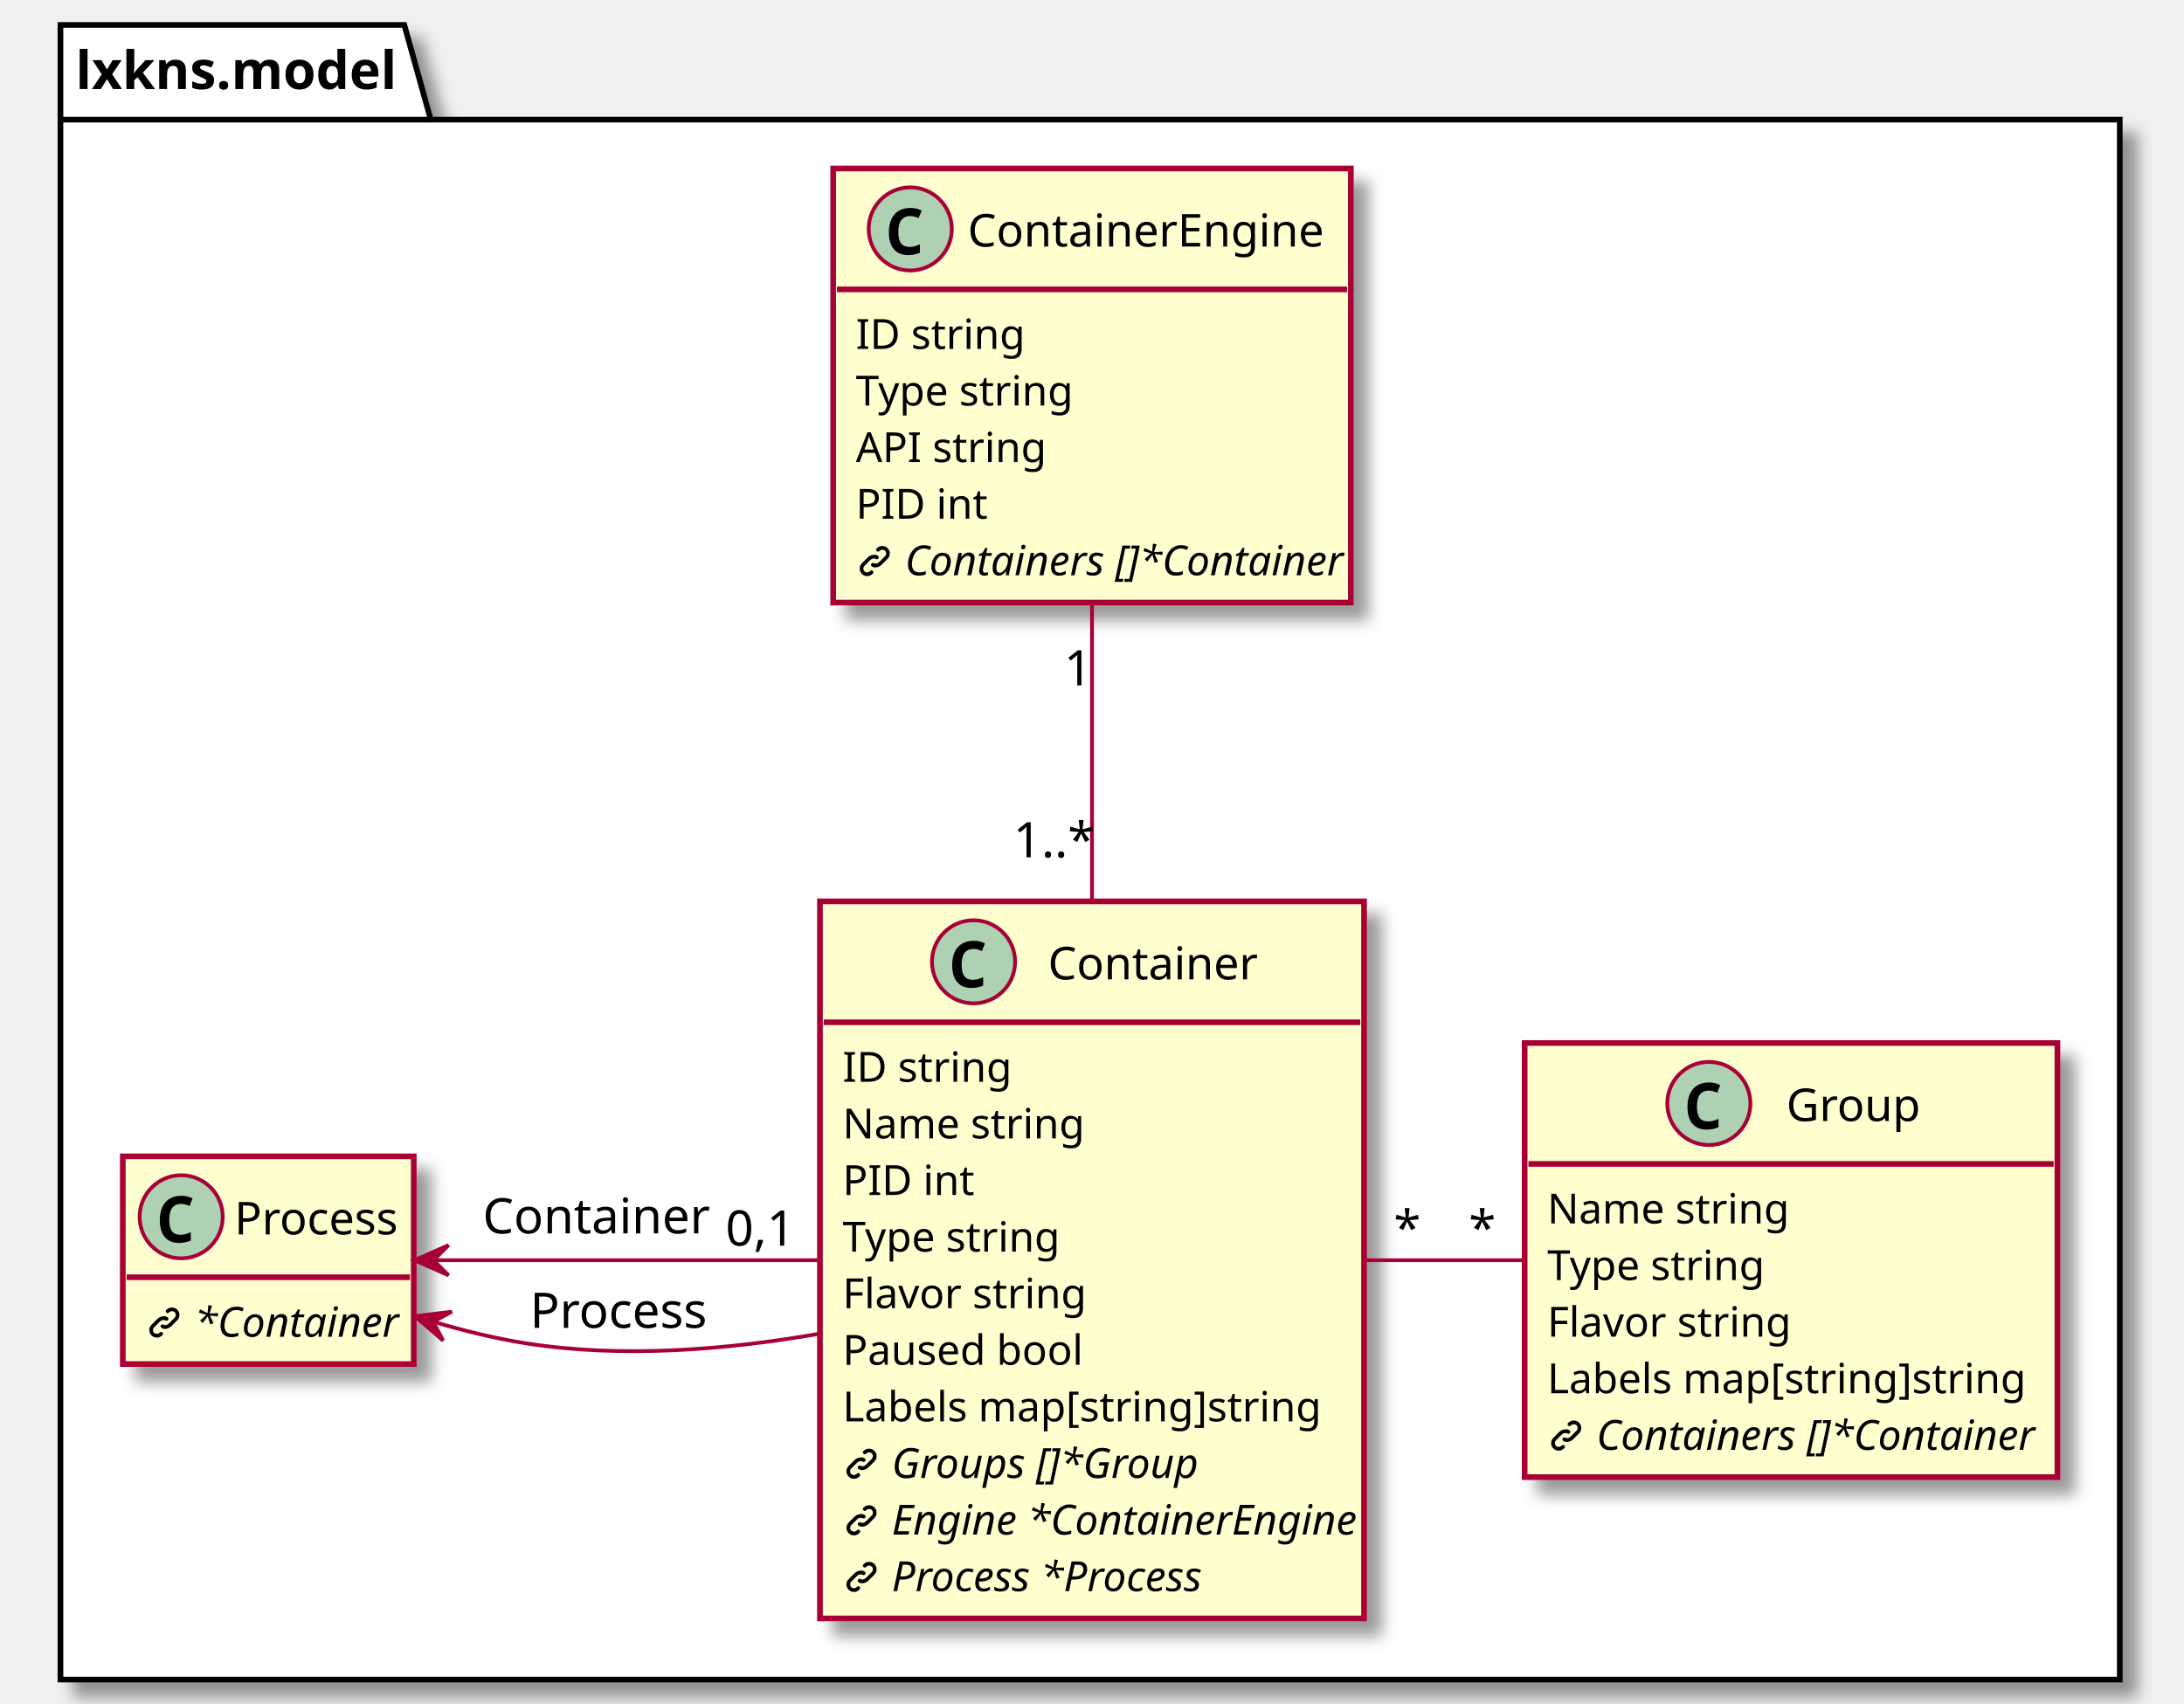
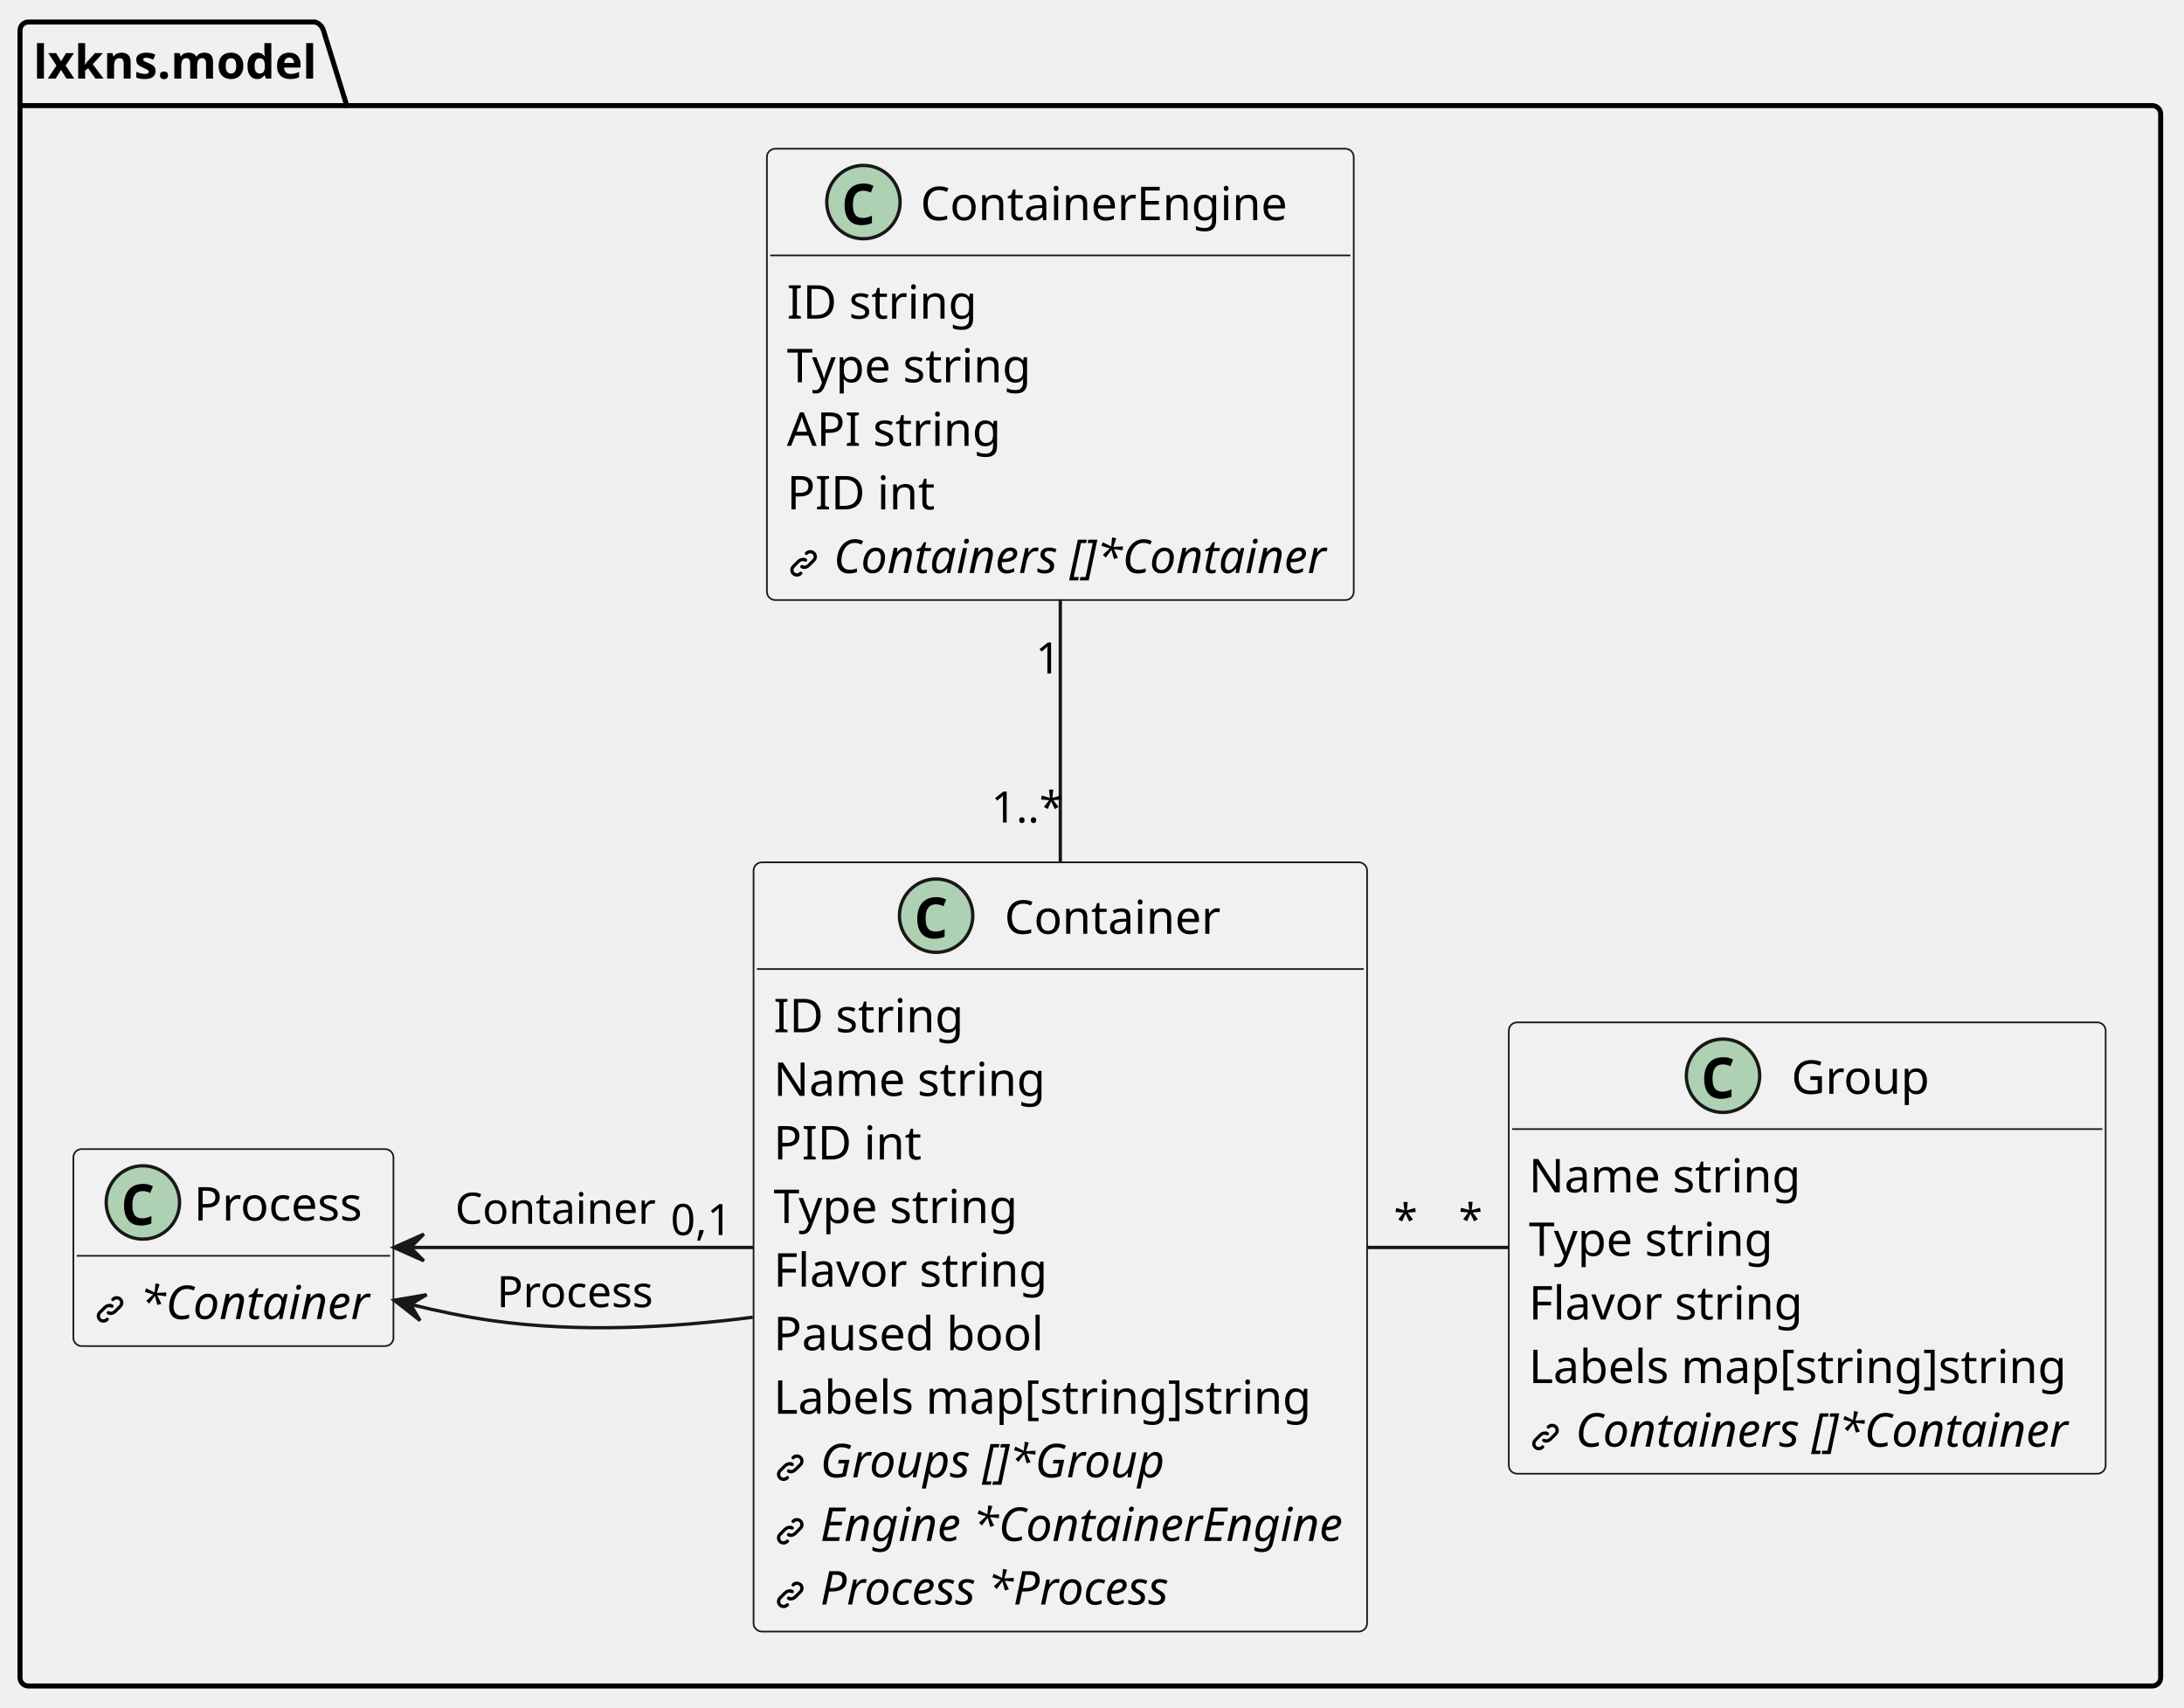
- <svg xmlns="http://www.w3.org/2000/svg" contentScriptType="application/ecmascript" contentStyleType="text/css" height="451px" preserveAspectRatio="none" style="width:578px;height:451px;background:#FFFFFF;" version="1.1" viewBox="0 0 578 451" width="578px" zoomAndPan="magnify">
-   <defs>
-     <filter height="300%" id="f1oitp9sm17v62" width="300%" x="-1" y="-1">
-       <feGaussianBlur result="blurOut" stdDeviation="2.0" />
-       <feColorMatrix in="blurOut" result="blurOut2" type="matrix" values="0 0 0 0 0 0 0 0 0 0 0 0 0 0 0 0 0 0 .4 0" />
-       <feOffset dx="4.0" dy="4.0" in="blurOut2" result="blurOut3" />
-       <feBlend in="SourceGraphic" in2="blurOut3" mode="normal" />
-     </filter>
-   </defs>
+ <svg xmlns="http://www.w3.org/2000/svg" contentStyleType="text/css" height="512px" preserveAspectRatio="none" style="width:655px;height:512px;background:#FFFFFF;" version="1.1" viewBox="0 0 655 512" width="655px" zoomAndPan="magnify">
+   <defs />
  <g>
-     <polygon fill="#FFFFFF" filter="url(#f1oitp9sm17v62)" points="16,6.602,107,6.602,114,31.67,561,31.67,561,444.602,16,444.602,16,6.602" style="stroke:#000000;stroke-width:1.5;" />
-     <line style="stroke:#000000;stroke-width:1.5;" x1="16" x2="114" y1="31.67" y2="31.67" />
-     <text fill="#000000" font-family="sans-serif" font-size="14" font-weight="bold" lengthAdjust="spacing" textLength="85" x="20" y="23.568">lxkns.model</text>
-     <rect codeLine="7" fill="#FEFECE" filter="url(#f1oitp9sm17v62)" height="54.982" id="Process" style="stroke:#A80036;stroke-width:1.5;" width="77" x="32.5" y="306.102" />
-     <ellipse cx="47.95" cy="322.102" fill="#ADD1B2" rx="11" ry="11" style="stroke:#A80036;stroke-width:1.0;" />
-     <path d="M47.419,329.024 Q45.669,329.024 44.528,328.289 Q43.403,327.539 42.841,326.196 Q42.294,324.836 42.294,323.039 Q42.294,321.008 42.95,319.555 Q43.606,318.102 44.888,317.321 Q46.169,316.539 48.044,316.539 Q48.934,316.539 49.606,316.727 Q50.278,316.899 50.966,317.243 L50.153,319.258 Q49.528,318.946 48.981,318.821 Q48.45,318.696 47.966,318.696 Q46.794,318.696 46.091,319.227 Q45.388,319.758 45.091,320.711 Q44.794,321.664 44.794,322.93 Q44.794,324.946 45.513,325.914 Q46.231,326.868 47.825,326.868 Q48.419,326.868 49.044,326.711 Q49.669,326.555 50.497,326.18 L50.497,328.399 Q49.763,328.711 48.966,328.868 Q48.184,329.024 47.419,329.024 Z " fill="#000000" />
-     <text fill="#000000" font-family="sans-serif" font-size="12" lengthAdjust="spacing" textLength="44" x="62.05" y="326.758">Process</text>
-     <line style="stroke:#A80036;stroke-width:1.5;" x1="33.5" x2="108.5" y1="338.102" y2="338.102" />
-     <path d="M45.38,346.114 C45.2,346.124 45.02,346.144 44.85,346.204 C44.58,346.304 44.32,346.454 44.1,346.674 A0.5,0.5 0 1 0 44.79,347.364 C44.9,347.254 45.03,347.194 45.17,347.144 C45.52,347.024 45.95,347.074 46.23,347.364 C46.62,347.754 46.62,348.404 46.23,348.804 L44.73,350.304 C44.29,350.744 43.93,350.784 43.67,350.774 C43.41,350.764 43.26,350.644 43.26,350.644 A0.5,0.5 0 1 0 42.76,351.524 C43.1,351.744 43.1,351.744 43.6,351.774 C44.1,351.804 44.8,351.614 45.41,350.994 L46.91,349.494 C47.69,348.714 47.69,347.454 46.91,346.684 C46.63,346.404 46.3,346.234 45.94,346.154 C45.76,346.114 45.56,346.114 45.38,346.124 M43.38,348.434 C42.88,348.414 42.19,348.584 41.6,349.184 L40.1,350.684 C39.32,351.464 39.32,352.724 40.1,353.494 C40.66,354.054 41.46,354.214 42.16,353.964 C42.43,353.864 42.69,353.714 42.91,353.494 A0.5,0.5 0 1 0 42.22,352.804 C42.11,352.914 41.98,352.974 41.84,353.024 C41.49,353.144 41.06,353.094 40.78,352.804 C40.39,352.414 40.39,351.764 40.78,351.364 L42.28,349.864 C42.68,349.464 43.03,349.414 43.31,349.424 C43.59,349.434 43.78,349.514 43.78,349.514 A0.5,0.5 0 1 0 44.22,348.634 C43.88,348.434 43.88,348.434 43.38,348.414 " fill="#000000" style="stroke:;stroke-width:0.0;stroke-dasharray:;" />
-     <text fill="#000000" font-family="sans-serif" font-size="11" font-style="italic" lengthAdjust="spacing" textLength="52" x="51.5" y="353.861">*Container</text>
-     <rect codeLine="11" fill="#FEFECE" filter="url(#f1oitp9sm17v62)" height="189.819" id="Container" style="stroke:#A80036;stroke-width:1.5;" width="144" x="217" y="238.602" />
-     <ellipse cx="257.65" cy="254.602" fill="#ADD1B2" rx="11" ry="11" style="stroke:#A80036;stroke-width:1.0;" />
-     <path d="M257.119,261.524 Q255.369,261.524 254.228,260.789 Q253.103,260.039 252.541,258.696 Q251.994,257.336 251.994,255.54 Q251.994,253.508 252.65,252.055 Q253.306,250.602 254.588,249.821 Q255.869,249.04 257.744,249.04 Q258.634,249.04 259.306,249.227 Q259.978,249.399 260.666,249.743 L259.853,251.758 Q259.228,251.446 258.681,251.321 Q258.15,251.196 257.666,251.196 Q256.494,251.196 255.791,251.727 Q255.088,252.258 254.791,253.211 Q254.494,254.165 254.494,255.43 Q254.494,257.446 255.213,258.414 Q255.931,259.368 257.525,259.368 Q258.119,259.368 258.744,259.211 Q259.369,259.055 260.197,258.68 L260.197,260.899 Q259.462,261.211 258.666,261.368 Q257.884,261.524 257.119,261.524 Z " fill="#000000" />
-     <text fill="#000000" font-family="sans-serif" font-size="12" lengthAdjust="spacing" textLength="55" x="277.35" y="259.258">Container</text>
-     <line style="stroke:#A80036;stroke-width:1.5;" x1="218" x2="360" y1="270.602" y2="270.602" />
-     <text fill="#000000" font-family="sans-serif" font-size="11" lengthAdjust="spacing" textLength="46" x="223" y="286.361">ID string</text>
-     <text fill="#000000" font-family="sans-serif" font-size="11" lengthAdjust="spacing" textLength="64" x="223" y="301.343">Name string</text>
-     <text fill="#000000" font-family="sans-serif" font-size="11" lengthAdjust="spacing" textLength="36" x="223" y="316.325">PID int</text>
-     <text fill="#000000" font-family="sans-serif" font-size="11" lengthAdjust="spacing" textLength="59" x="223" y="331.307">Type string</text>
-     <text fill="#000000" font-family="sans-serif" font-size="11" lengthAdjust="spacing" textLength="67" x="223" y="346.288">Flavor string</text>
-     <text fill="#000000" font-family="sans-serif" font-size="11" lengthAdjust="spacing" textLength="65" x="223" y="361.27">Paused bool</text>
-     <text fill="#000000" font-family="sans-serif" font-size="11" lengthAdjust="spacing" textLength="129" x="223" y="376.252">Labels map[string]string</text>
-     <path d="M229.88,383.487 C229.7,383.497 229.52,383.517 229.35,383.577 C229.08,383.677 228.82,383.827 228.6,384.047 A0.5,0.5 0 1 0 229.29,384.737 C229.4,384.627 229.53,384.567 229.67,384.517 C230.02,384.397 230.45,384.447 230.73,384.737 C231.12,385.127 231.12,385.777 230.73,386.177 L229.23,387.677 C228.79,388.117 228.43,388.157 228.17,388.147 C227.91,388.137 227.76,388.017 227.76,388.017 A0.5,0.5 0 1 0 227.26,388.897 C227.6,389.117 227.6,389.117 228.1,389.147 C228.6,389.177 229.3,388.987 229.91,388.367 L231.41,386.867 C232.19,386.087 232.19,384.827 231.41,384.057 C231.13,383.777 230.8,383.607 230.44,383.527 C230.26,383.487 230.06,383.487 229.88,383.497 M227.88,385.807 C227.38,385.787 226.69,385.957 226.1,386.557 L224.6,388.057 C223.82,388.837 223.82,390.097 224.6,390.867 C225.16,391.427 225.96,391.587 226.66,391.337 C226.93,391.237 227.19,391.087 227.41,390.867 A0.5,0.5 0 1 0 226.72,390.177 C226.61,390.287 226.48,390.347 226.34,390.397 C225.99,390.517 225.56,390.467 225.28,390.177 C224.89,389.787 224.89,389.137 225.28,388.737 L226.78,387.237 C227.18,386.837 227.53,386.787 227.81,386.797 C228.09,386.807 228.28,386.887 228.28,386.887 A0.5,0.5 0 1 0 228.72,386.007 C228.38,385.807 228.38,385.807 227.88,385.787 " fill="#000000" style="stroke:;stroke-width:0.0;stroke-dasharray:;" />
-     <text fill="#000000" font-family="sans-serif" font-size="11" font-style="italic" lengthAdjust="spacing" textLength="78" x="236" y="391.234">Groups []*Group</text>
-     <path d="M229.88,398.469 C229.7,398.479 229.52,398.499 229.35,398.559 C229.08,398.659 228.82,398.809 228.6,399.029 A0.5,0.5 0 1 0 229.29,399.719 C229.4,399.609 229.53,399.549 229.67,399.499 C230.02,399.379 230.45,399.429 230.73,399.719 C231.12,400.109 231.12,400.759 230.73,401.159 L229.23,402.659 C228.79,403.099 228.43,403.139 228.17,403.129 C227.91,403.119 227.76,402.999 227.76,402.999 A0.5,0.5 0 1 0 227.26,403.879 C227.6,404.099 227.6,404.099 228.1,404.129 C228.6,404.159 229.3,403.969 229.91,403.349 L231.41,401.849 C232.19,401.069 232.19,399.809 231.41,399.039 C231.13,398.759 230.8,398.589 230.44,398.509 C230.26,398.469 230.06,398.469 229.88,398.479 M227.88,400.789 C227.38,400.769 226.69,400.939 226.1,401.539 L224.6,403.039 C223.82,403.819 223.82,405.079 224.6,405.849 C225.16,406.409 225.96,406.569 226.66,406.319 C226.93,406.219 227.19,406.069 227.41,405.849 A0.5,0.5 0 1 0 226.72,405.159 C226.61,405.269 226.48,405.329 226.34,405.379 C225.99,405.499 225.56,405.449 225.28,405.159 C224.89,404.769 224.89,404.119 225.28,403.719 L226.78,402.219 C227.18,401.819 227.53,401.769 227.81,401.779 C228.09,401.789 228.28,401.869 228.28,401.869 A0.5,0.5 0 1 0 228.72,400.989 C228.38,400.789 228.38,400.789 227.88,400.769 " fill="#000000" style="stroke:;stroke-width:0.0;stroke-dasharray:;" />
-     <text fill="#000000" font-family="sans-serif" font-size="11" font-style="italic" lengthAdjust="spacing" textLength="119" x="236" y="406.216">Engine *ContainerEngine</text>
-     <path d="M229.88,413.451 C229.7,413.461 229.52,413.481 229.35,413.541 C229.08,413.641 228.82,413.791 228.6,414.011 A0.5,0.5 0 1 0 229.29,414.701 C229.4,414.591 229.53,414.531 229.67,414.481 C230.02,414.361 230.45,414.411 230.73,414.701 C231.12,415.091 231.12,415.741 230.73,416.141 L229.23,417.641 C228.79,418.081 228.43,418.121 228.17,418.111 C227.91,418.101 227.76,417.981 227.76,417.981 A0.5,0.5 0 1 0 227.26,418.861 C227.6,419.081 227.6,419.081 228.1,419.111 C228.6,419.141 229.3,418.951 229.91,418.331 L231.41,416.831 C232.19,416.051 232.19,414.791 231.41,414.021 C231.13,413.741 230.8,413.571 230.44,413.491 C230.26,413.451 230.06,413.451 229.88,413.461 M227.88,415.771 C227.38,415.751 226.69,415.921 226.1,416.521 L224.6,418.021 C223.82,418.801 223.82,420.061 224.6,420.831 C225.16,421.391 225.96,421.551 226.66,421.301 C226.93,421.201 227.19,421.051 227.41,420.831 A0.5,0.5 0 1 0 226.72,420.141 C226.61,420.251 226.48,420.311 226.34,420.361 C225.99,420.481 225.56,420.431 225.28,420.141 C224.89,419.751 224.89,419.101 225.28,418.701 L226.78,417.201 C227.18,416.801 227.53,416.751 227.81,416.761 C228.09,416.771 228.28,416.851 228.28,416.851 A0.5,0.5 0 1 0 228.72,415.971 C228.38,415.771 228.38,415.771 227.88,415.751 " fill="#000000" style="stroke:;stroke-width:0.0;stroke-dasharray:;" />
-     <text fill="#000000" font-family="sans-serif" font-size="11" font-style="italic" lengthAdjust="spacing" textLength="81" x="236" y="421.198">Process *Process</text>
-     <rect codeLine="27" fill="#FEFECE" filter="url(#f1oitp9sm17v62)" height="114.909" id="Group" style="stroke:#A80036;stroke-width:1.5;" width="141" x="403.5" y="276.102" />
-     <ellipse cx="452.25" cy="292.102" fill="#ADD1B2" rx="11" ry="11" style="stroke:#A80036;stroke-width:1.0;" />
-     <path d="M451.719,299.024 Q449.969,299.024 448.828,298.289 Q447.703,297.539 447.141,296.196 Q446.594,294.836 446.594,293.039 Q446.594,291.008 447.25,289.555 Q447.906,288.102 449.188,287.321 Q450.469,286.539 452.344,286.539 Q453.234,286.539 453.906,286.727 Q454.578,286.899 455.266,287.243 L454.453,289.258 Q453.828,288.946 453.281,288.821 Q452.75,288.696 452.266,288.696 Q451.094,288.696 450.391,289.227 Q449.688,289.758 449.391,290.711 Q449.094,291.664 449.094,292.93 Q449.094,294.946 449.812,295.914 Q450.531,296.868 452.125,296.868 Q452.719,296.868 453.344,296.711 Q453.969,296.555 454.797,296.18 L454.797,298.399 Q454.062,298.711 453.266,298.868 Q452.484,299.024 451.719,299.024 Z " fill="#000000" />
-     <text fill="#000000" font-family="sans-serif" font-size="12" lengthAdjust="spacing" textLength="35" x="472.75" y="296.758">Group</text>
-     <line style="stroke:#A80036;stroke-width:1.5;" x1="404.5" x2="543.5" y1="308.102" y2="308.102" />
-     <text fill="#000000" font-family="sans-serif" font-size="11" lengthAdjust="spacing" textLength="64" x="409.5" y="323.861">Name string</text>
-     <text fill="#000000" font-family="sans-serif" font-size="11" lengthAdjust="spacing" textLength="59" x="409.5" y="338.843">Type string</text>
-     <text fill="#000000" font-family="sans-serif" font-size="11" lengthAdjust="spacing" textLength="67" x="409.5" y="353.825">Flavor string</text>
-     <text fill="#000000" font-family="sans-serif" font-size="11" lengthAdjust="spacing" textLength="129" x="409.5" y="368.807">Labels map[string]string</text>
-     <path d="M416.38,376.041 C416.2,376.051 416.02,376.071 415.85,376.131 C415.58,376.231 415.32,376.381 415.1,376.601 A0.5,0.5 0 1 0 415.79,377.291 C415.9,377.181 416.03,377.121 416.17,377.071 C416.52,376.951 416.95,377.001 417.23,377.291 C417.62,377.681 417.62,378.331 417.23,378.731 L415.73,380.231 C415.29,380.671 414.93,380.711 414.67,380.701 C414.41,380.691 414.26,380.571 414.26,380.571 A0.5,0.5 0 1 0 413.76,381.451 C414.1,381.671 414.1,381.671 414.6,381.701 C415.1,381.731 415.8,381.541 416.41,380.921 L417.91,379.421 C418.69,378.641 418.69,377.381 417.91,376.611 C417.63,376.331 417.3,376.161 416.94,376.081 C416.76,376.041 416.56,376.041 416.38,376.051 M414.38,378.361 C413.88,378.341 413.19,378.511 412.6,379.111 L411.1,380.611 C410.32,381.391 410.32,382.651 411.1,383.421 C411.66,383.981 412.46,384.141 413.16,383.891 C413.43,383.791 413.69,383.641 413.91,383.421 A0.5,0.5 0 1 0 413.22,382.731 C413.11,382.841 412.98,382.901 412.84,382.951 C412.49,383.071 412.06,383.021 411.78,382.731 C411.39,382.341 411.39,381.691 411.78,381.291 L413.28,379.791 C413.68,379.391 414.03,379.341 414.31,379.351 C414.59,379.361 414.78,379.441 414.78,379.441 A0.5,0.5 0 1 0 415.22,378.561 C414.88,378.361 414.88,378.361 414.38,378.341 " fill="#000000" style="stroke:;stroke-width:0.0;stroke-dasharray:;" />
-     <text fill="#000000" font-family="sans-serif" font-size="11" font-style="italic" lengthAdjust="spacing" textLength="112" x="422.5" y="383.788">Containers []*Container</text>
-     <rect codeLine="35" fill="#FEFECE" filter="url(#f1oitp9sm17v62)" height="114.909" id="ContainerEngine" style="stroke:#A80036;stroke-width:1.5;" width="137" x="220.5" y="44.602" />
-     <ellipse cx="240.9" cy="60.602" fill="#ADD1B2" rx="11" ry="11" style="stroke:#A80036;stroke-width:1.0;" />
-     <path d="M240.369,67.524 Q238.619,67.524 237.478,66.79 Q236.353,66.04 235.791,64.696 Q235.244,63.336 235.244,61.539 Q235.244,59.508 235.9,58.055 Q236.556,56.602 237.838,55.821 Q239.119,55.039 240.994,55.039 Q241.884,55.039 242.556,55.227 Q243.228,55.399 243.916,55.743 L243.103,57.758 Q242.478,57.446 241.931,57.321 Q241.4,57.196 240.916,57.196 Q239.744,57.196 239.041,57.727 Q238.338,58.258 238.041,59.211 Q237.744,60.164 237.744,61.43 Q237.744,63.446 238.463,64.415 Q239.181,65.368 240.775,65.368 Q241.369,65.368 241.994,65.211 Q242.619,65.055 243.447,64.68 L243.447,66.899 Q242.713,67.211 241.916,67.368 Q241.134,67.524 240.369,67.524 Z " fill="#000000" />
-     <text fill="#000000" font-family="sans-serif" font-size="12" lengthAdjust="spacing" textLength="93" x="256.1" y="65.258">ContainerEngine</text>
-     <line style="stroke:#A80036;stroke-width:1.5;" x1="221.5" x2="356.5" y1="76.602" y2="76.602" />
-     <text fill="#000000" font-family="sans-serif" font-size="11" lengthAdjust="spacing" textLength="46" x="226.5" y="92.361">ID string</text>
-     <text fill="#000000" font-family="sans-serif" font-size="11" lengthAdjust="spacing" textLength="59" x="226.5" y="107.343">Type string</text>
-     <text fill="#000000" font-family="sans-serif" font-size="11" lengthAdjust="spacing" textLength="52" x="226.5" y="122.325">API string</text>
-     <text fill="#000000" font-family="sans-serif" font-size="11" lengthAdjust="spacing" textLength="36" x="226.5" y="137.307">PID int</text>
-     <path d="M233.38,144.541 C233.2,144.551 233.02,144.571 232.85,144.631 C232.58,144.731 232.32,144.881 232.1,145.101 A0.5,0.5 0 1 0 232.79,145.791 C232.9,145.681 233.03,145.621 233.17,145.571 C233.52,145.451 233.95,145.501 234.23,145.791 C234.62,146.181 234.62,146.831 234.23,147.231 L232.73,148.731 C232.29,149.171 231.93,149.211 231.67,149.201 C231.41,149.191 231.26,149.071 231.26,149.071 A0.5,0.5 0 1 0 230.76,149.951 C231.1,150.171 231.1,150.171 231.6,150.201 C232.1,150.231 232.8,150.041 233.41,149.421 L234.91,147.921 C235.69,147.141 235.69,145.881 234.91,145.111 C234.63,144.831 234.3,144.661 233.94,144.581 C233.76,144.541 233.56,144.541 233.38,144.551 M231.38,146.861 C230.88,146.841 230.19,147.011 229.6,147.611 L228.1,149.111 C227.32,149.891 227.32,151.151 228.1,151.921 C228.66,152.481 229.46,152.641 230.16,152.391 C230.43,152.291 230.69,152.141 230.91,151.921 A0.5,0.5 0 1 0 230.22,151.231 C230.11,151.341 229.98,151.401 229.84,151.451 C229.49,151.571 229.06,151.521 228.78,151.231 C228.39,150.841 228.39,150.191 228.78,149.791 L230.28,148.291 C230.68,147.891 231.03,147.841 231.31,147.851 C231.59,147.861 231.78,147.941 231.78,147.941 A0.5,0.5 0 1 0 232.22,147.061 C231.88,146.861 231.88,146.861 231.38,146.841 " fill="#000000" style="stroke:;stroke-width:0.0;stroke-dasharray:;" />
-     <text fill="#000000" font-family="sans-serif" font-size="11" font-style="italic" lengthAdjust="spacing" textLength="112" x="239.5" y="152.288">Containers []*Container</text>
-     <path codeLine="24" d="M115.05,333.602 C144.19,333.602 183.1,333.602 216.72,333.602 " fill="none" id="Process-backto-Container" style="stroke:#A80036;stroke-width:1.0;" />
-     <polygon fill="#A80036" points="109.72,333.602,118.72,337.602,114.72,333.602,118.72,329.602,109.72,333.602" style="stroke:#A80036;stroke-width:1.0;" />
-     <text fill="#000000" font-family="sans-serif" font-size="13" lengthAdjust="spacing" textLength="59" x="127.75" y="326.499">Container</text>
-     <text fill="#000000" font-family="sans-serif" font-size="13" lengthAdjust="spacing" textLength="17" x="192.021" y="329.731">0,1</text>
-     <path codeLine="25" d="M114.78,349.922 C122.81,352.282 131.2,354.342 139.25,355.602 C164.56,359.582 192.31,357.342 216.98,353.032 " fill="none" id="Process-backto-Container-1" style="stroke:#A80036;stroke-width:1.0;" />
-     <polygon fill="#A80036" points="109.83,348.422,117.275,354.87,114.613,349.878,119.605,347.217,109.83,348.422" style="stroke:#A80036;stroke-width:1.0;" />
-     <text fill="#000000" font-family="sans-serif" font-size="13" lengthAdjust="spacing" textLength="46" x="140.25" y="351.499">Process</text>
-     <path codeLine="43" d="M289,159.832 C289,183.592 289,211.852 289,238.572 " fill="none" id="ContainerEngine-Container" style="stroke:#A80036;stroke-width:1.0;" />
-     <text fill="#000000" font-family="sans-serif" font-size="13" lengthAdjust="spacing" textLength="0" x="296" y="204.499" />
-     <text fill="#000000" font-family="sans-serif" font-size="13" lengthAdjust="spacing" textLength="7" x="281.595" y="181.433">1</text>
-     <text fill="#000000" font-family="sans-serif" font-size="13" lengthAdjust="spacing" textLength="20" x="268.172" y="226.932">1..*</text>
-     <path codeLine="44" d="M361.06,333.602 C374.95,333.602 389.5,333.602 403.36,333.602 " fill="none" id="Container-Group" style="stroke:#A80036;stroke-width:1.0;" />
-     <text fill="#000000" font-family="sans-serif" font-size="13" lengthAdjust="spacing" textLength="0" x="385.25" y="326.499" />
-     <text fill="#000000" font-family="sans-serif" font-size="13" lengthAdjust="spacing" textLength="7" x="368.852" y="329.668">*</text>
-     <text fill="#000000" font-family="sans-serif" font-size="13" lengthAdjust="spacing" textLength="7" x="388.714" y="329.663">*</text>
+     <g id="cluster_lxkns.model">
+       <path d="M8.5,6.602 L94.5,6.602 A3.75,3.75 0 0 1 97,9.102 L104,31.67 L645.5,31.67 A2.5,2.5 0 0 1 648,34.17 L648,503.102 A2.5,2.5 0 0 1 645.5,505.602 L8.5,505.602 A2.5,2.5 0 0 1 6,503.102 L6,9.102 A2.5,2.5 0 0 1 8.5,6.602 " fill="none" style="stroke:#000000;stroke-width:1.5;" />
+       <line style="stroke:#000000;stroke-width:1.5;" x1="6" x2="104" y1="31.67" y2="31.67" />
+       <text fill="#000000" font-family="sans-serif" font-size="14" font-weight="bold" lengthAdjust="spacing" textLength="85" x="10" y="23.568">lxkns.model</text>
+     </g>
+     <g id="elem_Process">
+       <rect codeLine="7" fill="#F1F1F1" height="59.068" id="Process" rx="2.5" ry="2.5" style="stroke:#181818;stroke-width:0.5;" width="96" x="22" y="344.602" />
+       <ellipse cx="42.85" cy="360.602" fill="#ADD1B2" rx="11" ry="11" style="stroke:#181818;stroke-width:1.0;" />
+       <path d="M42.319,367.524 Q40.569,367.524 39.428,366.789 Q38.303,366.039 37.741,364.696 Q37.194,363.336 37.194,361.539 Q37.194,359.508 37.85,358.055 Q38.506,356.602 39.788,355.821 Q41.069,355.039 42.944,355.039 Q43.834,355.039 44.506,355.227 Q45.178,355.399 45.866,355.743 L45.053,357.758 Q44.428,357.446 43.881,357.321 Q43.35,357.196 42.866,357.196 Q41.694,357.196 40.991,357.727 Q40.288,358.258 39.991,359.211 Q39.694,360.164 39.694,361.43 Q39.694,363.446 40.413,364.414 Q41.131,365.368 42.725,365.368 Q43.319,365.368 43.944,365.211 Q44.569,365.055 45.397,364.68 L45.397,366.899 Q44.663,367.211 43.866,367.368 Q43.084,367.524 42.319,367.524 Z " fill="#000000" />
+       <text fill="#000000" font-family="sans-serif" font-size="14" lengthAdjust="spacing" textLength="51" x="58.15" y="366.034">Process</text>
+       <line style="stroke:#181818;stroke-width:0.5;" x1="23" x2="117" y1="376.602" y2="376.602" />
+       <path d="M34.88,388.7 C34.7,388.71 34.52,388.73 34.35,388.79 C34.08,388.89 33.82,389.04 33.6,389.26 A0.5,0.5 0 1 0 34.29,389.95 C34.4,389.84 34.53,389.78 34.67,389.73 C35.02,389.61 35.45,389.66 35.73,389.95 C36.12,390.34 36.12,390.99 35.73,391.39 L34.23,392.89 C33.79,393.33 33.43,393.37 33.17,393.36 C32.91,393.35 32.76,393.23 32.76,393.23 A0.5,0.5 0 1 0 32.26,394.11 C32.6,394.33 32.6,394.33 33.1,394.36 C33.6,394.39 34.3,394.2 34.91,393.58 L36.41,392.08 C37.19,391.3 37.19,390.04 36.41,389.27 C36.13,388.99 35.8,388.82 35.44,388.74 C35.26,388.7 35.06,388.7 34.88,388.71 M32.88,391.01 C32.38,390.99 31.69,391.16 31.1,391.76 L29.6,393.26 C28.82,394.04 28.82,395.3 29.6,396.07 C30.16,396.63 30.96,396.79 31.66,396.54 C31.93,396.44 32.19,396.29 32.41,396.07 A0.5,0.5 0 1 0 31.72,395.38 C31.61,395.49 31.48,395.55 31.34,395.6 C30.99,395.72 30.56,395.67 30.28,395.38 C29.89,394.99 29.89,394.34 30.28,393.94 L31.78,392.44 C32.18,392.04 32.53,391.99 32.81,392 C33.09,392.01 33.28,392.09 33.28,392.09 A0.5,0.5 0 1 0 33.72,391.21 C33.38,391.01 33.38,391.01 32.88,390.99 " fill="#000000" style="stroke:;stroke-width:0.0;stroke-dasharray:;" />
+       <text fill="#000000" font-family="sans-serif" font-size="14" font-style="italic" lengthAdjust="spacing" textLength="70" x="42" y="395.568">*Container</text>
+     </g>
+     <g id="elem_Container">
+       <rect codeLine="11" fill="#F1F1F1" height="230.679" id="Container" rx="2.5" ry="2.5" style="stroke:#181818;stroke-width:0.5;" width="184" x="226" y="258.602" />
+       <ellipse cx="280.75" cy="274.602" fill="#ADD1B2" rx="11" ry="11" style="stroke:#181818;stroke-width:1.0;" />
+       <path d="M280.219,281.524 Q278.469,281.524 277.328,280.789 Q276.203,280.039 275.641,278.696 Q275.094,277.336 275.094,275.539 Q275.094,273.508 275.75,272.055 Q276.406,270.602 277.688,269.821 Q278.969,269.039 280.844,269.039 Q281.734,269.039 282.406,269.227 Q283.078,269.399 283.766,269.743 L282.953,271.758 Q282.328,271.446 281.781,271.321 Q281.25,271.196 280.766,271.196 Q279.594,271.196 278.891,271.727 Q278.188,272.258 277.891,273.211 Q277.594,274.164 277.594,275.43 Q277.594,277.446 278.312,278.414 Q279.031,279.368 280.625,279.368 Q281.219,279.368 281.844,279.211 Q282.469,279.055 283.297,278.68 L283.297,280.899 Q282.562,281.211 281.766,281.368 Q280.984,281.524 280.219,281.524 Z " fill="#000000" />
+       <text fill="#000000" font-family="sans-serif" font-size="14" lengthAdjust="spacing" textLength="66" x="301.25" y="280.034">Container</text>
+       <line style="stroke:#181818;stroke-width:0.5;" x1="227" x2="409" y1="290.602" y2="290.602" />
+       <text fill="#000000" font-family="sans-serif" font-size="14" lengthAdjust="spacing" textLength="59" x="232" y="309.568">ID string</text>
+       <text fill="#000000" font-family="sans-serif" font-size="14" lengthAdjust="spacing" textLength="84" x="232" y="328.636">Name string</text>
+       <text fill="#000000" font-family="sans-serif" font-size="14" lengthAdjust="spacing" textLength="45" x="232" y="347.704">PID int</text>
+       <text fill="#000000" font-family="sans-serif" font-size="14" lengthAdjust="spacing" textLength="76" x="232" y="366.772">Type string</text>
+       <text fill="#000000" font-family="sans-serif" font-size="14" lengthAdjust="spacing" textLength="84" x="232" y="385.84">Flavor string</text>
+       <text fill="#000000" font-family="sans-serif" font-size="14" lengthAdjust="spacing" textLength="82" x="232" y="404.908">Paused bool</text>
+       <text fill="#000000" font-family="sans-serif" font-size="14" lengthAdjust="spacing" textLength="167" x="232" y="423.975">Labels map[string]string</text>
+       <path d="M238.88,436.175 C238.7,436.185 238.52,436.205 238.35,436.265 C238.08,436.365 237.82,436.515 237.6,436.735 A0.5,0.5 0 1 0 238.29,437.425 C238.4,437.315 238.53,437.255 238.67,437.205 C239.02,437.085 239.45,437.135 239.73,437.425 C240.12,437.815 240.12,438.465 239.73,438.865 L238.23,440.365 C237.79,440.805 237.43,440.845 237.17,440.835 C236.91,440.825 236.76,440.705 236.76,440.705 A0.5,0.5 0 1 0 236.26,441.585 C236.6,441.805 236.6,441.805 237.1,441.835 C237.6,441.865 238.3,441.675 238.91,441.055 L240.41,439.555 C241.19,438.775 241.19,437.515 240.41,436.745 C240.13,436.465 239.8,436.295 239.44,436.215 C239.26,436.175 239.06,436.175 238.88,436.185 M236.88,438.485 C236.38,438.465 235.69,438.635 235.1,439.235 L233.6,440.735 C232.82,441.515 232.82,442.775 233.6,443.545 C234.16,444.105 234.96,444.265 235.66,444.015 C235.93,443.915 236.19,443.765 236.41,443.545 A0.5,0.5 0 1 0 235.72,442.855 C235.61,442.965 235.48,443.025 235.34,443.075 C234.99,443.195 234.56,443.145 234.28,442.855 C233.89,442.465 233.89,441.815 234.28,441.415 L235.78,439.915 C236.18,439.515 236.53,439.465 236.81,439.475 C237.09,439.485 237.28,439.565 237.28,439.565 A0.5,0.5 0 1 0 237.72,438.685 C237.38,438.485 237.38,438.485 236.88,438.465 " fill="#000000" style="stroke:;stroke-width:0.0;stroke-dasharray:;" />
+       <text fill="#000000" font-family="sans-serif" font-size="14" font-style="italic" lengthAdjust="spacing" textLength="104" x="246" y="443.043">Groups []*Group</text>
+       <path d="M238.88,455.243 C238.7,455.253 238.52,455.273 238.35,455.333 C238.08,455.433 237.82,455.583 237.6,455.803 A0.5,0.5 0 1 0 238.29,456.493 C238.4,456.383 238.53,456.323 238.67,456.273 C239.02,456.153 239.45,456.203 239.73,456.493 C240.12,456.883 240.12,457.533 239.73,457.933 L238.23,459.433 C237.79,459.873 237.43,459.913 237.17,459.903 C236.91,459.893 236.76,459.773 236.76,459.773 A0.5,0.5 0 1 0 236.26,460.653 C236.6,460.873 236.6,460.873 237.1,460.903 C237.6,460.933 238.3,460.743 238.91,460.123 L240.41,458.623 C241.19,457.843 241.19,456.583 240.41,455.813 C240.13,455.533 239.8,455.363 239.44,455.283 C239.26,455.243 239.06,455.243 238.88,455.253 M236.88,457.553 C236.38,457.533 235.69,457.703 235.1,458.303 L233.6,459.803 C232.82,460.583 232.82,461.843 233.6,462.613 C234.16,463.173 234.96,463.333 235.66,463.083 C235.93,462.983 236.19,462.833 236.41,462.613 A0.5,0.5 0 1 0 235.72,461.923 C235.61,462.033 235.48,462.093 235.34,462.143 C234.99,462.263 234.56,462.213 234.28,461.923 C233.89,461.533 233.89,460.883 234.28,460.483 L235.78,458.983 C236.18,458.583 236.53,458.533 236.81,458.543 C237.09,458.553 237.28,458.633 237.28,458.633 A0.5,0.5 0 1 0 237.72,457.753 C237.38,457.553 237.38,457.553 236.88,457.533 " fill="#000000" style="stroke:;stroke-width:0.0;stroke-dasharray:;" />
+       <text fill="#000000" font-family="sans-serif" font-size="14" font-style="italic" lengthAdjust="spacing" textLength="158" x="246" y="462.111">Engine *ContainerEngine</text>
+       <path d="M238.88,474.311 C238.7,474.321 238.52,474.341 238.35,474.401 C238.08,474.501 237.82,474.651 237.6,474.871 A0.5,0.5 0 1 0 238.29,475.561 C238.4,475.451 238.53,475.391 238.67,475.341 C239.02,475.221 239.45,475.271 239.73,475.561 C240.12,475.951 240.12,476.601 239.73,477.001 L238.23,478.501 C237.79,478.941 237.43,478.981 237.17,478.971 C236.91,478.961 236.76,478.841 236.76,478.841 A0.5,0.5 0 1 0 236.26,479.721 C236.6,479.941 236.6,479.941 237.1,479.971 C237.6,480.001 238.3,479.811 238.91,479.191 L240.41,477.691 C241.19,476.911 241.19,475.651 240.41,474.881 C240.13,474.601 239.8,474.431 239.44,474.351 C239.26,474.311 239.06,474.311 238.88,474.321 M236.88,476.621 C236.38,476.601 235.69,476.771 235.1,477.371 L233.6,478.871 C232.82,479.651 232.82,480.911 233.6,481.681 C234.16,482.241 234.96,482.401 235.66,482.151 C235.93,482.051 236.19,481.901 236.41,481.681 A0.5,0.5 0 1 0 235.72,480.991 C235.61,481.101 235.48,481.161 235.34,481.211 C234.99,481.331 234.56,481.281 234.28,480.991 C233.89,480.601 233.89,479.951 234.28,479.551 L235.78,478.051 C236.18,477.651 236.53,477.601 236.81,477.611 C237.09,477.621 237.28,477.701 237.28,477.701 A0.5,0.5 0 1 0 237.72,476.821 C237.38,476.621 237.38,476.621 236.88,476.601 " fill="#000000" style="stroke:;stroke-width:0.0;stroke-dasharray:;" />
+       <text fill="#000000" font-family="sans-serif" font-size="14" font-style="italic" lengthAdjust="spacing" textLength="106" x="246" y="481.179">Process *Process</text>
+     </g>
+     <g id="elem_Group">
+       <rect codeLine="27" fill="#F1F1F1" height="135.34" id="Group" rx="2.5" ry="2.5" style="stroke:#181818;stroke-width:0.5;" width="179" x="452.5" y="306.602" />
+       <ellipse cx="516.75" cy="322.602" fill="#ADD1B2" rx="11" ry="11" style="stroke:#181818;stroke-width:1.0;" />
+       <path d="M516.219,329.524 Q514.469,329.524 513.328,328.789 Q512.203,328.039 511.641,326.696 Q511.094,325.336 511.094,323.539 Q511.094,321.508 511.75,320.055 Q512.406,318.602 513.688,317.821 Q514.969,317.039 516.844,317.039 Q517.734,317.039 518.406,317.227 Q519.078,317.399 519.766,317.743 L518.953,319.758 Q518.328,319.446 517.781,319.321 Q517.25,319.196 516.766,319.196 Q515.594,319.196 514.891,319.727 Q514.188,320.258 513.891,321.211 Q513.594,322.164 513.594,323.43 Q513.594,325.446 514.312,326.414 Q515.031,327.368 516.625,327.368 Q517.219,327.368 517.844,327.211 Q518.469,327.055 519.297,326.68 L519.297,328.899 Q518.562,329.211 517.766,329.368 Q516.984,329.524 516.219,329.524 Z " fill="#000000" />
+       <text fill="#000000" font-family="sans-serif" font-size="14" lengthAdjust="spacing" textLength="42" x="537.25" y="328.034">Group</text>
+       <line style="stroke:#181818;stroke-width:0.5;" x1="453.5" x2="630.5" y1="338.602" y2="338.602" />
+       <text fill="#000000" font-family="sans-serif" font-size="14" lengthAdjust="spacing" textLength="84" x="458.5" y="357.568">Name string</text>
+       <text fill="#000000" font-family="sans-serif" font-size="14" lengthAdjust="spacing" textLength="76" x="458.5" y="376.636">Type string</text>
+       <text fill="#000000" font-family="sans-serif" font-size="14" lengthAdjust="spacing" textLength="84" x="458.5" y="395.704">Flavor string</text>
+       <text fill="#000000" font-family="sans-serif" font-size="14" lengthAdjust="spacing" textLength="167" x="458.5" y="414.772">Labels map[string]string</text>
+       <path d="M465.38,426.972 C465.2,426.982 465.02,427.002 464.85,427.062 C464.58,427.162 464.32,427.312 464.1,427.532 A0.5,0.5 0 1 0 464.79,428.222 C464.9,428.112 465.03,428.052 465.17,428.002 C465.52,427.882 465.95,427.932 466.23,428.222 C466.62,428.612 466.62,429.262 466.23,429.662 L464.73,431.162 C464.29,431.602 463.93,431.642 463.67,431.632 C463.41,431.622 463.26,431.502 463.26,431.502 A0.5,0.5 0 1 0 462.76,432.382 C463.1,432.602 463.1,432.602 463.6,432.632 C464.1,432.662 464.8,432.472 465.41,431.852 L466.91,430.352 C467.69,429.572 467.69,428.312 466.91,427.542 C466.63,427.262 466.3,427.092 465.94,427.012 C465.76,426.972 465.56,426.972 465.38,426.982 M463.38,429.282 C462.88,429.262 462.19,429.432 461.6,430.032 L460.1,431.532 C459.32,432.312 459.32,433.572 460.1,434.342 C460.66,434.902 461.46,435.062 462.16,434.812 C462.43,434.712 462.69,434.562 462.91,434.342 A0.5,0.5 0 1 0 462.22,433.652 C462.11,433.762 461.98,433.822 461.84,433.872 C461.49,433.992 461.06,433.942 460.78,433.652 C460.39,433.262 460.39,432.612 460.78,432.212 L462.28,430.712 C462.68,430.312 463.03,430.262 463.31,430.272 C463.59,430.282 463.78,430.362 463.78,430.362 A0.5,0.5 0 1 0 464.22,429.482 C463.88,429.282 463.88,429.282 463.38,429.262 " fill="#000000" style="stroke:;stroke-width:0.0;stroke-dasharray:;" />
+       <text fill="#000000" font-family="sans-serif" font-size="14" font-style="italic" lengthAdjust="spacing" textLength="150" x="472.5" y="433.84">Containers []*Container</text>
+     </g>
+     <g id="elem_ContainerEngine">
+       <rect codeLine="35" fill="#F1F1F1" height="135.34" id="ContainerEngine" rx="2.5" ry="2.5" style="stroke:#181818;stroke-width:0.5;" width="176" x="230" y="44.602" />
+       <ellipse cx="258.95" cy="60.602" fill="#ADD1B2" rx="11" ry="11" style="stroke:#181818;stroke-width:1.0;" />
+       <path d="M258.419,67.524 Q256.669,67.524 255.528,66.79 Q254.403,66.04 253.841,64.696 Q253.294,63.336 253.294,61.539 Q253.294,59.508 253.95,58.055 Q254.606,56.602 255.887,55.821 Q257.169,55.039 259.044,55.039 Q259.934,55.039 260.606,55.227 Q261.278,55.399 261.966,55.743 L261.153,57.758 Q260.528,57.446 259.981,57.321 Q259.45,57.196 258.966,57.196 Q257.794,57.196 257.091,57.727 Q256.387,58.258 256.091,59.211 Q255.794,60.164 255.794,61.43 Q255.794,63.446 256.512,64.415 Q257.231,65.368 258.825,65.368 Q259.419,65.368 260.044,65.211 Q260.669,65.055 261.497,64.68 L261.497,66.899 Q260.762,67.211 259.966,67.368 Q259.184,67.524 258.419,67.524 Z " fill="#000000" />
+       <text fill="#000000" font-family="sans-serif" font-size="14" lengthAdjust="spacing" textLength="113" x="276.05" y="66.034">ContainerEngine</text>
+       <line style="stroke:#181818;stroke-width:0.5;" x1="231" x2="405" y1="76.602" y2="76.602" />
+       <text fill="#000000" font-family="sans-serif" font-size="14" lengthAdjust="spacing" textLength="59" x="236" y="95.568">ID string</text>
+       <text fill="#000000" font-family="sans-serif" font-size="14" lengthAdjust="spacing" textLength="76" x="236" y="114.636">Type string</text>
+       <text fill="#000000" font-family="sans-serif" font-size="14" lengthAdjust="spacing" textLength="66" x="236" y="133.704">API string</text>
+       <text fill="#000000" font-family="sans-serif" font-size="14" lengthAdjust="spacing" textLength="45" x="236" y="152.772">PID int</text>
+       <path d="M242.88,164.972 C242.7,164.982 242.52,165.002 242.35,165.062 C242.08,165.162 241.82,165.312 241.6,165.532 A0.5,0.5 0 1 0 242.29,166.222 C242.4,166.112 242.53,166.052 242.67,166.002 C243.02,165.882 243.45,165.932 243.73,166.222 C244.12,166.612 244.12,167.262 243.73,167.662 L242.23,169.162 C241.79,169.602 241.43,169.642 241.17,169.632 C240.91,169.622 240.76,169.502 240.76,169.502 A0.5,0.5 0 1 0 240.26,170.382 C240.6,170.602 240.6,170.602 241.1,170.632 C241.6,170.662 242.3,170.472 242.91,169.852 L244.41,168.352 C245.19,167.572 245.19,166.312 244.41,165.542 C244.13,165.262 243.8,165.092 243.44,165.012 C243.26,164.972 243.06,164.972 242.88,164.982 M240.88,167.282 C240.38,167.262 239.69,167.432 239.1,168.032 L237.6,169.532 C236.82,170.312 236.82,171.572 237.6,172.342 C238.16,172.902 238.96,173.062 239.66,172.812 C239.93,172.712 240.19,172.562 240.41,172.342 A0.5,0.5 0 1 0 239.72,171.652 C239.61,171.762 239.48,171.822 239.34,171.872 C238.99,171.992 238.56,171.942 238.28,171.652 C237.89,171.262 237.89,170.612 238.28,170.212 L239.78,168.712 C240.18,168.312 240.53,168.262 240.81,168.272 C241.09,168.282 241.28,168.362 241.28,168.362 A0.5,0.5 0 1 0 241.72,167.482 C241.38,167.282 241.38,167.282 240.88,167.262 " fill="#000000" style="stroke:;stroke-width:0.0;stroke-dasharray:;" />
+       <text fill="#000000" font-family="sans-serif" font-size="14" font-style="italic" lengthAdjust="spacing" textLength="150" x="250" y="171.84">Containers []*Container</text>
+     </g>
+     <g id="link_Process_Container">
+       <path codeLine="24" d="M123.21,374.102 C153.1,374.102 191.24,374.102 225.84,374.102 " fill="none" id="Process-backto-Container" style="stroke:#181818;stroke-width:1.0;" />
+       <polygon fill="#181818" points="118.11,374.102,127.11,378.102,123.11,374.102,127.11,370.102,118.11,374.102" style="stroke:#181818;stroke-width:1.0;" />
+       <text fill="#000000" font-family="sans-serif" font-size="13" lengthAdjust="spacing" textLength="59" x="136.5" y="366.999">Container</text>
+       <text fill="#000000" font-family="sans-serif" font-size="13" lengthAdjust="spacing" textLength="17" x="201.133" y="370.387">0,1</text>
+     </g>
+     <g id="link_Process_Container">
+       <path codeLine="25" d="M123.31,391.222 C131.5,393.242 139.92,394.982 148,396.102 C173.2,399.592 200.54,398.292 225.76,395.022 " fill="none" id="Process-backto-Container-1" style="stroke:#181818;stroke-width:1.0;" />
+       <polygon fill="#181818" points="118.24,389.932,125.98,396.022,123.087,391.161,127.947,388.268,118.24,389.932" style="stroke:#181818;stroke-width:1.0;" />
+       <text fill="#000000" font-family="sans-serif" font-size="13" lengthAdjust="spacing" textLength="46" x="149" y="391.999">Process</text>
+     </g>
+     <g id="link_ContainerEngine_Container">
+       <path codeLine="43" d="M318,179.722 C318,203.722 318,231.532 318,258.452 " fill="none" id="ContainerEngine-Container" style="stroke:#181818;stroke-width:1.0;" />
+       <text fill="#000000" font-family="sans-serif" font-size="13" lengthAdjust="spacing" textLength="6" x="319" y="224.499">  </text>
+       <text fill="#000000" font-family="sans-serif" font-size="13" lengthAdjust="spacing" textLength="7" x="310.617" y="201.965">1</text>
+       <text fill="#000000" font-family="sans-serif" font-size="13" lengthAdjust="spacing" textLength="20" x="297.297" y="246.656">1..*</text>
+     </g>
+     <g id="link_Container_Group">
+       <path codeLine="44" d="M410.08,374.102 C424.08,374.102 438.5,374.102 452.45,374.102 " fill="none" id="Container-Group" style="stroke:#181818;stroke-width:1.0;" />
+       <text fill="#000000" font-family="sans-serif" font-size="13" lengthAdjust="spacing" textLength="6" x="428.25" y="366.999">  </text>
+       <text fill="#000000" font-family="sans-serif" font-size="13" lengthAdjust="spacing" textLength="7" x="417.995" y="370.338">*</text>
+       <text fill="#000000" font-family="sans-serif" font-size="13" lengthAdjust="spacing" textLength="7" x="437.454" y="370.284">*</text>
+     </g>
  </g>
</svg>
